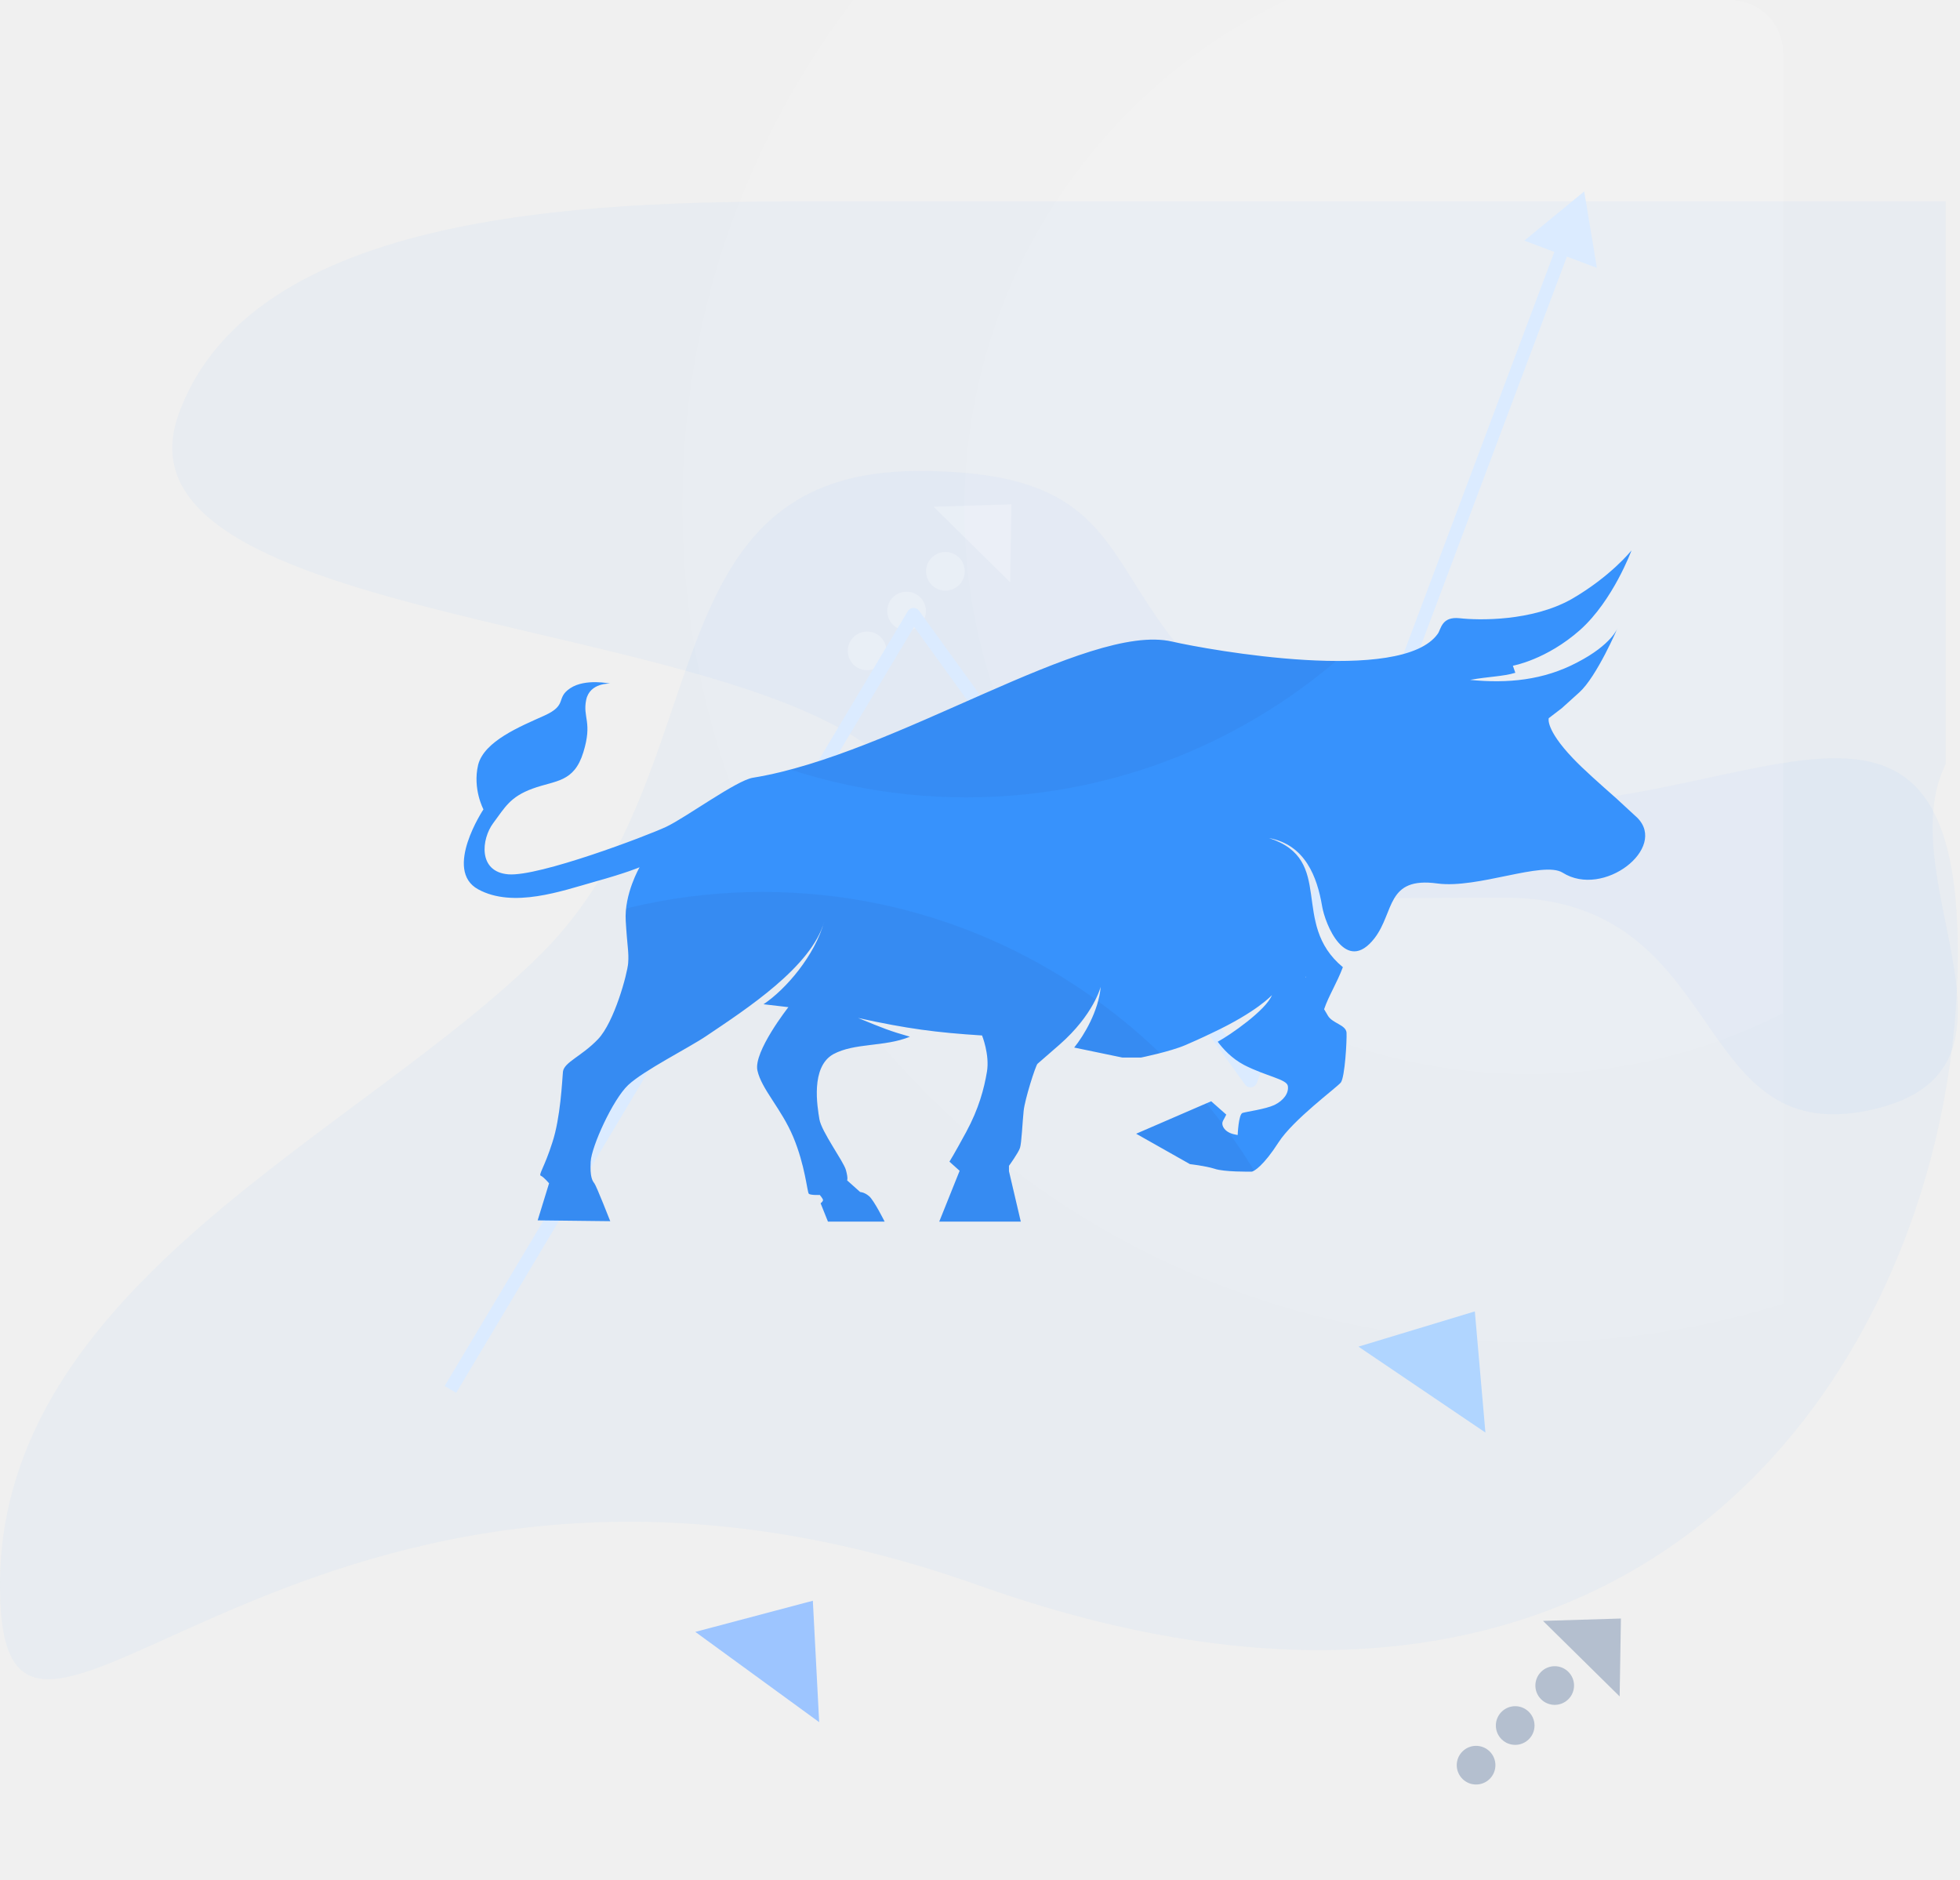
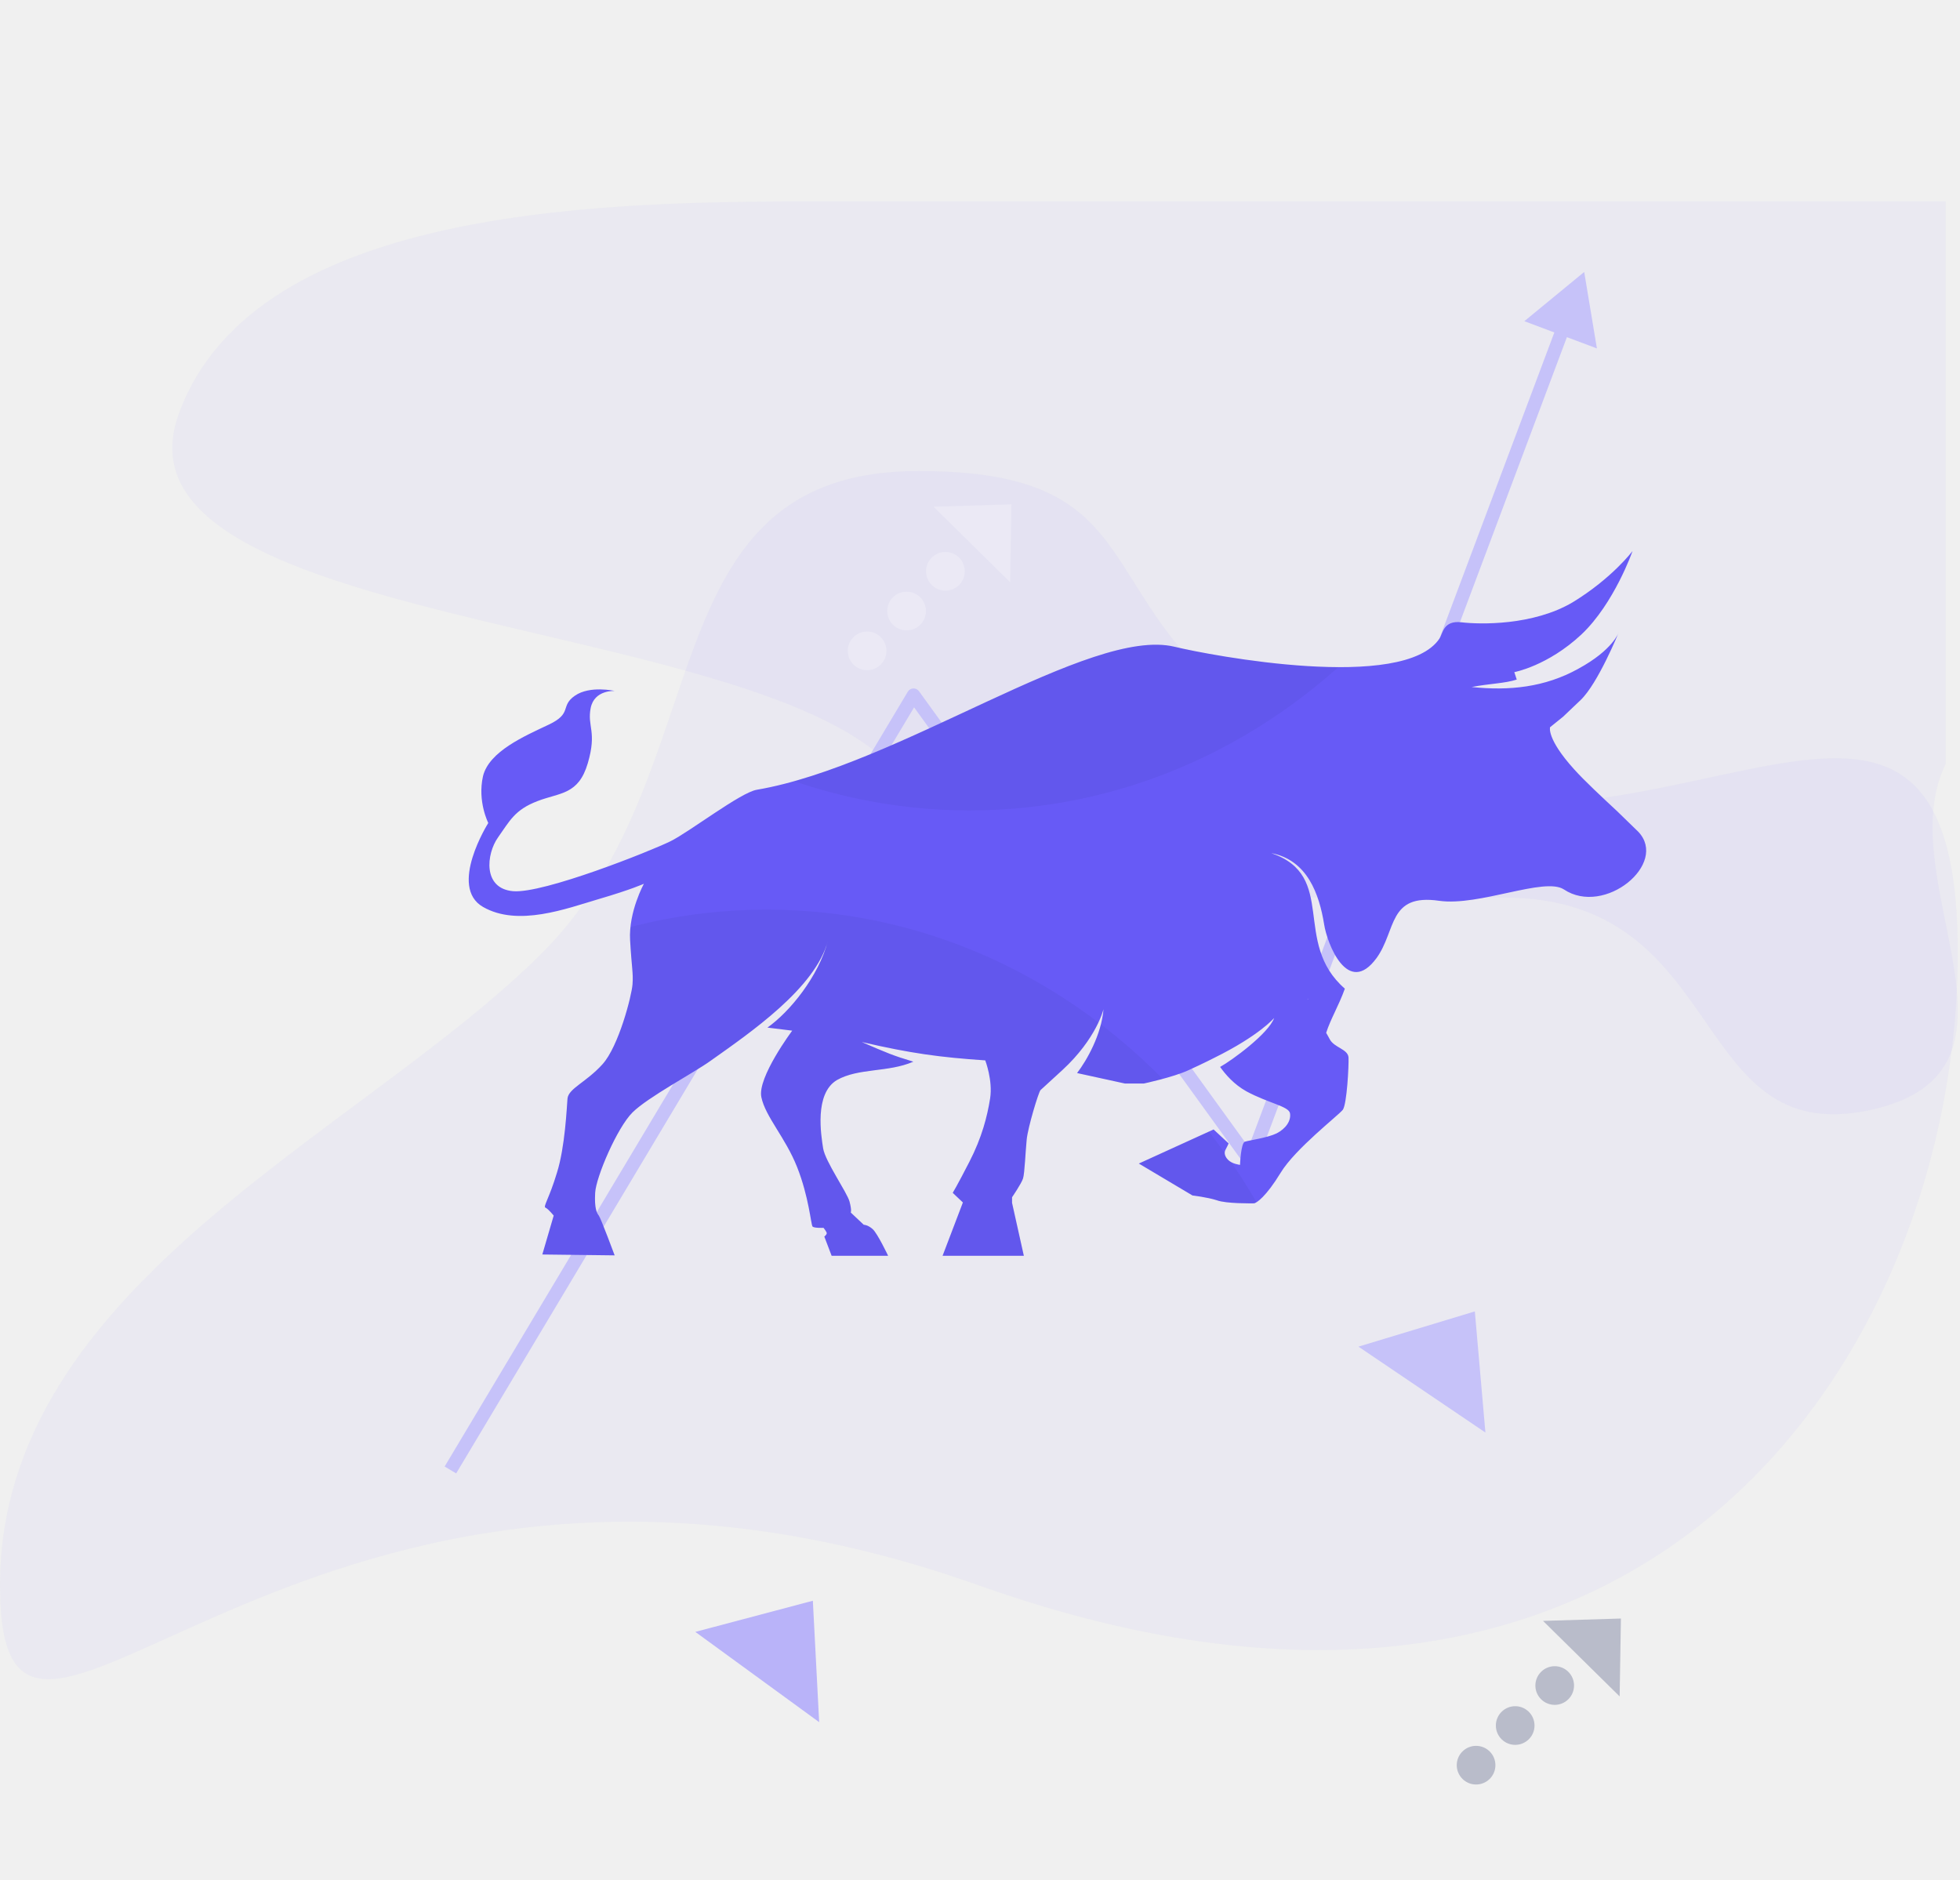
<svg xmlns="http://www.w3.org/2000/svg" width="146" height="140" viewBox="0 0 146 140" fill="none">
-   <path opacity="0.05" d="M61.954 15C46.217 15 19.035 15 13.312 30.847C7.59 46.694 55.17 45.764 66.246 56.917C77.322 68.071 95.18 66.862 112.026 66.862C128.873 66.862 125.68 85.559 139.209 82.709C152.737 79.86 140.639 65.579 144.931 56.917C144.931 48.843 144.931 15 144.931 15C144.931 15 88.421 15 61.954 15Z" fill="#3792FC" />
-   <path opacity="0.05" d="M72.918 118.099C22.436 100.15 3.05176e-05 140.535 3.05176e-05 118.099C3.05176e-05 95.663 26.924 84.445 40.386 70.983C53.847 57.521 47.956 35.084 68.431 35.084C88.906 35.084 78.591 47.661 100.964 57.521C123.337 67.38 145.836 41.815 145.836 70.983C145.836 100.15 123.4 136.048 72.918 118.099Z" fill="#3792FC" />
-   <path opacity="0.06" d="M128.856 4.66855e-05C131.065 2.03833e-05 132.836 1.75 132.836 3.959C132.836 19.639 132.836 77.483 132.836 97.113C126.841 98.988 120.458 100 113.836 100C79.043 100 50.836 72.069 50.836 37.614C50.836 23.488 55.578 10.459 63.57 0.001C83.087 0.001 117.259 0 128.856 4.66855e-05Z" fill="white" />
-   <path opacity="0.06" d="M132.836 75.464C127.131 78.365 120.675 80 113.836 80C90.641 80 71.836 61.186 71.836 37.978C71.836 21.215 81.647 6.744 95.836 7.52541e-08C110.286 1.54169e-05 122.748 3.1189e-05 128.846 3.91629e-05C131.055 4.20517e-05 132.836 1.764 132.836 3.973C132.836 16.304 132.836 54.358 132.836 75.464Z" fill="white" />
+   <path opacity="0.05" d="M61.954 15C46.217 15 19.035 15 13.312 30.847C7.59 46.694 55.17 45.764 66.246 56.918C77.322 68.071 95.18 66.862 112.026 66.862C128.873 66.862 125.68 85.559 139.209 82.709C152.737 79.86 140.639 65.58 144.931 56.918C144.931 48.843 144.931 15 144.931 15C144.931 15 88.421 15 61.954 15Z" fill="#675AF6" />
+   <path opacity="0.05" d="M72.918 118.099C22.436 100.15 3.05176e-05 140.535 3.05176e-05 118.099C3.05176e-05 95.663 26.924 84.445 40.386 70.983C53.847 57.521 47.956 35.084 68.431 35.084C88.906 35.084 78.591 47.661 100.964 57.521C123.337 67.38 145.836 41.815 145.836 70.983C145.836 100.15 123.4 136.048 72.918 118.099Z" fill="#675AF6" />
  <g opacity="0.5">
-     <path opacity="0.5" d="M120.647 126.368L114.94 120.742L120.742 120.566L120.647 126.368Z" fill="#002B6A" />
-     <path opacity="0.5" d="M116.821 124.532C117.387 125.091 117.394 126.002 116.835 126.568C116.277 127.135 115.365 127.141 114.799 126.583C114.233 126.025 114.227 125.113 114.785 124.547C115.343 123.98 116.255 123.974 116.821 124.532Z" fill="#002B6A" />
-     <path opacity="0.5" d="M113.877 127.511C114.443 128.07 114.45 128.981 113.892 129.547C113.333 130.114 112.422 130.12 111.856 129.562C111.289 129.004 111.283 128.092 111.841 127.526C112.399 126.959 113.31 126.953 113.877 127.511Z" fill="#002B6A" />
-     <path opacity="0.5" d="M110.964 130.465C111.53 131.023 111.536 131.935 110.978 132.501C110.42 133.067 109.508 133.074 108.942 132.515C108.376 131.957 108.369 131.045 108.928 130.479C109.486 129.913 110.398 129.907 110.964 130.465Z" fill="#002B6A" />
+     <path opacity="0.5" d="M120.647 126.368L114.94 120.742L120.742 120.566L120.647 126.368Z" fill="#132056" />
+     <path opacity="0.5" d="M116.821 124.532C117.387 125.091 117.393 126.002 116.835 126.569C116.277 127.135 115.365 127.141 114.799 126.583C114.233 126.025 114.227 125.113 114.785 124.547C115.343 123.98 116.255 123.974 116.821 124.532Z" fill="#132056" />
+     <path opacity="0.5" d="M113.877 127.511C114.443 128.07 114.45 128.981 113.892 129.547C113.333 130.114 112.422 130.12 111.856 129.562C111.289 129.004 111.283 128.092 111.841 127.526C112.399 126.959 113.31 126.953 113.877 127.511Z" fill="#132056" />
+     <path opacity="0.5" d="M110.964 130.465C111.53 131.023 111.536 131.935 110.978 132.501C110.42 133.067 109.508 133.074 108.942 132.515C108.376 131.957 108.369 131.045 108.928 130.479C109.486 129.913 110.398 129.907 110.964 130.465Z" fill="#132056" />
  </g>
  <g opacity="0.5">
    <path opacity="0.5" d="M75.247 43.373L69.54 37.746L75.341 37.57L75.247 43.373Z" fill="white" />
    <path opacity="0.5" d="M71.435 41.531C72.001 42.09 72.007 43.001 71.449 43.568C70.891 44.134 69.979 44.14 69.413 43.582C68.847 43.024 68.84 42.112 69.398 41.546C69.957 40.98 70.869 40.973 71.435 41.531Z" fill="white" />
    <path opacity="0.5" d="M68.543 44.491C69.109 45.05 69.116 45.961 68.558 46.527C67.999 47.093 67.088 47.1 66.521 46.542C65.955 45.984 65.949 45.072 66.507 44.505C67.065 43.94 67.977 43.933 68.543 44.491Z" fill="white" />
-     <path opacity="0.5" d="M66.016 48.281C65.904 47.493 65.175 46.946 64.387 47.058C63.6 47.17 63.053 47.899 63.165 48.686C63.277 49.474 64.006 50.021 64.793 49.909C65.58 49.797 66.128 49.068 66.016 48.281Z" fill="white" />
+     <path opacity="0.5" d="M66.016 48.281C65.904 47.493 65.174 46.946 64.387 47.058C63.6 47.17 63.053 47.899 63.165 48.686C63.277 49.474 64.006 50.021 64.793 49.909C65.58 49.797 66.128 49.068 66.016 48.281Z" fill="white" />
  </g>
-   <path d="M51.794 121.561L60.549 119.241L61.02 128.286L51.794 121.561Z" fill="#9DC5FF" />
-   <path d="M101.191 100.312L109.86 97.688L110.648 106.711L101.191 100.312Z" fill="#B0D5FF" />
-   <path d="M68.051 45.782L68.457 45.49C68.358 45.353 68.198 45.276 68.029 45.283C67.862 45.29 67.708 45.382 67.622 45.526L68.051 45.782ZM93.149 80.498L92.744 80.791C92.852 80.94 93.033 81.018 93.215 80.994C93.398 80.969 93.552 80.846 93.617 80.674L93.149 80.498ZM118.007 14.259L113.547 17.926L118.953 19.954L118.007 14.259ZM33.98 103.755L68.48 46.039L67.622 45.526L33.121 103.242L33.98 103.755ZM67.646 46.075L92.744 80.791L93.554 80.205L68.457 45.49L67.646 46.075ZM93.617 80.674L116.894 18.648L115.958 18.296L92.681 80.322L93.617 80.674Z" fill="#DBEBFF" />
-   <path fill-rule="evenodd" clip-rule="evenodd" d="M45.456 50.924C45.456 50.924 43.604 50.52 42.48 51.265C41.357 52.009 42.328 52.505 40.537 53.312C38.745 54.118 36.072 55.204 35.617 56.972C35.192 58.771 36.012 60.291 36.012 60.291C36.012 60.291 33.005 64.819 35.617 66.246C38.229 67.673 41.843 66.37 44.272 65.688C46.732 65.005 47.643 64.602 47.643 64.602C47.643 64.602 46.489 66.587 46.611 68.603C46.732 70.62 46.853 70.899 46.793 71.736C46.732 72.543 45.76 76.141 44.545 77.412C43.331 78.684 42.025 79.118 41.934 79.832C41.873 80.514 41.752 83.275 41.144 85.105C40.567 86.935 40.081 87.524 40.294 87.586C40.506 87.679 40.901 88.144 40.901 88.144L40.051 90.905L45.456 90.967C45.456 90.967 44.424 88.331 44.272 88.144C44.12 87.958 43.938 87.648 43.999 86.532C44.059 85.415 45.639 81.91 46.793 80.824C47.947 79.739 51.348 78.033 52.624 77.164C55.569 75.179 60.459 72.016 61.4 68.635C60.702 71.178 58.546 73.69 56.875 74.807L58.728 75.024C58.728 75.024 56.116 78.343 56.42 79.739C56.724 81.135 58.212 82.592 59.092 84.702C59.973 86.811 60.125 88.765 60.246 88.92C60.368 89.044 61.066 89.013 61.066 89.013C61.066 89.013 61.279 89.261 61.309 89.385C61.309 89.509 61.127 89.633 61.127 89.633L61.674 90.998H65.895C65.895 90.998 65.105 89.416 64.741 89.106C64.376 88.796 64.073 88.796 64.073 88.796L63.101 87.927C63.101 87.927 63.192 87.803 63.01 87.152C62.828 86.501 61.188 84.298 61.036 83.368C60.884 82.437 60.368 79.491 62.069 78.529C63.678 77.661 65.895 78.002 67.778 77.226C66.259 76.792 65.804 76.606 63.921 75.831C67.596 76.637 69.752 76.916 73.153 77.133C73.153 77.133 73.73 78.56 73.518 79.832C73.305 81.103 72.91 82.592 71.969 84.329C71.027 86.066 70.724 86.532 70.724 86.532L71.483 87.214L69.965 90.998H76.038L75.158 87.245V86.842C75.158 86.842 75.856 85.88 75.978 85.508C76.099 85.136 76.16 83.616 76.251 82.748C76.342 81.879 77.132 79.398 77.283 79.243C77.466 79.087 78.923 77.816 78.923 77.816C81.474 75.582 81.991 73.504 81.991 73.504C81.839 75.303 80.746 77.133 80.017 78.033L83.6 78.777H84.997C84.997 78.777 87.153 78.343 88.308 77.847C89.462 77.35 90.281 76.947 90.281 76.947C93.652 75.365 94.746 74.125 94.746 74.125C94.321 75.241 91.587 77.133 90.707 77.599C91.101 78.126 91.739 78.839 92.681 79.336C94.321 80.173 95.839 80.39 95.93 80.886C96.021 81.414 95.626 81.972 94.928 82.313C94.26 82.623 92.863 82.809 92.559 82.903C92.255 82.996 92.195 84.546 92.195 84.546C92.195 84.546 91.587 84.484 91.284 84.174C90.98 83.864 91.041 83.616 91.101 83.492C91.162 83.399 91.344 83.027 91.344 83.027L90.221 82.034L84.633 84.453L88.641 86.718C88.641 86.718 89.765 86.842 90.464 87.059C91.162 87.307 93.075 87.276 93.227 87.276C93.409 87.276 94.138 86.811 95.232 85.105C96.325 83.399 99.544 81.041 99.878 80.638C100.182 80.235 100.334 77.505 100.303 76.916C100.243 76.327 99.24 76.234 98.906 75.644C98.846 75.551 98.754 75.365 98.633 75.179C98.967 74.187 99.574 73.256 100.03 72.046C96.052 68.759 99.514 64.044 94.533 62.431C97.236 62.927 98.117 65.347 98.481 67.487C98.694 68.821 100.243 72.667 102.399 69.875C103.887 67.921 103.249 65.285 107.076 65.812C110.082 66.215 114.941 64.106 116.399 65.005C119.436 66.929 124.234 63.175 121.957 60.911C121.562 60.539 120.985 60.012 120.377 59.453C119.254 58.461 117.917 57.282 117.158 56.476C115.093 54.304 115.366 53.498 115.366 53.498L116.338 52.754C116.338 52.754 116.338 52.754 117.644 51.575C118.95 50.396 120.499 46.767 120.499 46.767C120.499 46.767 120.074 48.008 117.492 49.342C114.972 50.675 112.299 50.924 109.505 50.645C110.872 50.396 111.965 50.396 112.876 50.117L112.694 49.59C112.694 49.59 115.184 49.156 117.705 46.922C120.165 44.72 121.531 40.998 121.531 40.998C121.531 40.998 120.013 42.921 117.067 44.627C114.091 46.302 110.113 46.209 108.746 46.054C107.379 45.899 107.349 46.86 107.106 47.202C104.434 51.017 90.008 48.411 87.305 47.791C80.989 46.333 66.654 56.228 56.086 57.934C54.871 58.12 51.075 60.911 49.617 61.594C48.159 62.276 40.142 65.316 37.864 65.13C35.587 64.944 35.86 62.493 36.74 61.315C37.621 60.136 37.986 59.36 39.686 58.74C41.387 58.12 42.754 58.306 43.452 56.041C44.151 53.777 43.391 53.467 43.665 52.133C43.938 50.831 45.456 50.924 45.456 50.924ZM97.266 72.822L97.236 72.76H97.266V72.822Z" fill="#3792FC" />
-   <g opacity="0.05">
-     <mask id="mask0" mask-type="alpha" maskUnits="userSpaceOnUse" x="34" y="40" width="89" height="51">
-       <path fill-rule="evenodd" clip-rule="evenodd" d="M45.456 50.924C45.456 50.924 43.604 50.52 42.48 51.265C41.357 52.009 42.328 52.505 40.537 53.312C38.745 54.118 36.072 55.204 35.617 56.972C35.192 58.771 36.012 60.291 36.012 60.291C36.012 60.291 33.005 64.819 35.617 66.246C38.229 67.673 41.843 66.37 44.272 65.688C46.732 65.005 47.643 64.602 47.643 64.602C47.643 64.602 46.489 66.587 46.611 68.603C46.732 70.62 46.853 70.899 46.793 71.736C46.732 72.543 45.76 76.141 44.545 77.412C43.331 78.684 42.025 79.118 41.934 79.832C41.873 80.514 41.752 83.275 41.144 85.105C40.567 86.935 40.081 87.524 40.294 87.586C40.506 87.679 40.901 88.144 40.901 88.144L40.051 90.905L45.456 90.967C45.456 90.967 44.424 88.331 44.272 88.144C44.12 87.958 43.938 87.648 43.999 86.532C44.059 85.415 45.639 81.91 46.793 80.824C47.947 79.739 51.348 78.033 52.624 77.164C55.569 75.179 60.459 72.016 61.4 68.635C60.702 71.178 58.546 73.69 56.875 74.807L58.728 75.024C58.728 75.024 56.116 78.343 56.42 79.739C56.724 81.135 58.212 82.592 59.092 84.702C59.973 86.811 60.125 88.765 60.246 88.92C60.368 89.044 61.066 89.013 61.066 89.013C61.066 89.013 61.279 89.261 61.309 89.385C61.309 89.509 61.127 89.633 61.127 89.633L61.674 90.998H65.895C65.895 90.998 65.105 89.416 64.741 89.106C64.376 88.796 64.073 88.796 64.073 88.796L63.101 87.927C63.101 87.927 63.192 87.803 63.01 87.152C62.828 86.501 61.188 84.298 61.036 83.368C60.884 82.437 60.368 79.491 62.069 78.529C63.678 77.661 65.895 78.002 67.778 77.226C66.259 76.792 65.804 76.606 63.921 75.831C67.596 76.637 69.752 76.916 73.153 77.133C73.153 77.133 73.73 78.56 73.518 79.832C73.305 81.103 72.91 82.592 71.969 84.329C71.027 86.066 70.724 86.532 70.724 86.532L71.483 87.214L69.965 90.998H76.038L75.158 87.245V86.842C75.158 86.842 75.856 85.88 75.978 85.508C76.099 85.136 76.16 83.616 76.251 82.748C76.342 81.879 77.132 79.398 77.283 79.243C77.466 79.087 78.923 77.816 78.923 77.816C81.474 75.582 81.991 73.504 81.991 73.504C81.839 75.303 80.746 77.133 80.017 78.033L83.6 78.777H84.997C84.997 78.777 87.153 78.343 88.308 77.847C89.462 77.35 90.281 76.947 90.281 76.947C93.652 75.365 94.746 74.125 94.746 74.125C94.321 75.241 91.587 77.133 90.707 77.599C91.101 78.126 91.739 78.839 92.681 79.336C94.321 80.173 95.839 80.39 95.93 80.886C96.021 81.414 95.626 81.972 94.928 82.313C94.26 82.623 92.863 82.809 92.559 82.903C92.255 82.996 92.195 84.546 92.195 84.546C92.195 84.546 91.587 84.484 91.284 84.174C90.98 83.864 91.041 83.616 91.101 83.492C91.162 83.399 91.344 83.027 91.344 83.027L90.221 82.034L84.633 84.453L88.641 86.718C88.641 86.718 89.765 86.842 90.464 87.059C91.162 87.307 93.075 87.276 93.227 87.276C93.409 87.276 94.138 86.811 95.232 85.105C96.325 83.399 99.544 81.041 99.878 80.638C100.182 80.235 100.334 77.505 100.303 76.916C100.243 76.327 99.24 76.234 98.906 75.644C98.846 75.551 98.754 75.365 98.633 75.179C98.967 74.187 99.574 73.256 100.03 72.046C96.052 68.759 99.514 64.044 94.533 62.431C97.236 62.927 98.117 65.347 98.481 67.487C98.694 68.821 100.243 72.667 102.399 69.875C103.887 67.921 103.249 65.285 107.076 65.812C110.082 66.215 114.941 64.106 116.399 65.005C119.436 66.929 124.234 63.175 121.957 60.911C121.562 60.539 120.985 60.012 120.377 59.453C119.254 58.461 117.917 57.282 117.158 56.476C115.093 54.304 115.366 53.498 115.366 53.498L116.338 52.754C116.338 52.754 116.338 52.754 117.644 51.575C118.95 50.396 120.499 46.767 120.499 46.767C120.499 46.767 120.074 48.008 117.492 49.342C114.972 50.675 112.299 50.924 109.505 50.645C110.872 50.396 111.965 50.396 112.876 50.117L112.694 49.59C112.694 49.59 115.184 49.156 117.705 46.922C120.165 44.72 121.531 40.998 121.531 40.998C121.531 40.998 120.013 42.921 117.067 44.627C114.091 46.302 110.113 46.209 108.746 46.054C107.379 45.899 107.349 46.86 107.106 47.202C104.434 51.017 90.008 48.411 87.305 47.791C80.989 46.333 66.654 56.228 56.086 57.934C54.871 58.12 51.075 60.911 49.617 61.594C48.159 62.276 40.142 65.316 37.864 65.13C35.587 64.944 35.86 62.493 36.74 61.315C37.621 60.136 37.986 59.36 39.686 58.74C41.387 58.12 42.754 58.306 43.452 56.041C44.151 53.777 43.391 53.467 43.665 52.133C43.938 50.831 45.456 50.924 45.456 50.924ZM97.266 72.822L97.236 72.76H97.266V72.822Z" fill="#24154C" />
+   <path d="M51.794 121.561L60.549 119.241L61.02 128.286L51.794 121.561Z" fill="#B9B3F9" />
+   <path d="M101.191 100.312L109.86 97.688L110.648 106.711L101.191 100.312Z" fill="#C6C2F9" />
+   <path d="M68.051 51.782L68.456 51.49C68.358 51.353 68.198 51.276 68.029 51.283C67.861 51.29 67.708 51.382 67.622 51.526L68.051 51.782ZM93.149 86.498L92.744 86.791C92.852 86.94 93.033 87.018 93.215 86.994C93.398 86.969 93.552 86.846 93.617 86.674L93.149 86.498ZM118.007 20.259L113.547 23.926L118.953 25.954L118.007 20.259ZM33.98 109.755L68.48 52.039L67.622 51.526L33.121 109.242L33.98 109.755ZM67.646 52.075L92.744 86.791L93.554 86.205L68.456 51.49L67.646 52.075ZM93.617 86.674L116.894 24.648L115.958 24.296L92.681 86.322L93.617 86.674Z" fill="#C6C2F9" />
+   <g clip-path="url(#clip0)">
+     <path fill-rule="evenodd" clip-rule="evenodd" d="M45.785 51.469C45.785 51.469 43.939 51.045 42.819 51.827C41.699 52.608 42.668 53.13 40.882 53.976C39.096 54.823 36.432 55.963 35.978 57.819C35.555 59.708 36.372 61.304 36.372 61.304C36.372 61.304 33.375 66.059 35.978 67.557C38.582 69.055 42.184 67.687 44.605 66.971C47.057 66.254 47.965 65.831 47.965 65.831C47.965 65.831 46.815 67.915 46.936 70.032C47.057 72.149 47.178 72.442 47.117 73.322C47.057 74.168 46.088 77.946 44.877 79.281C43.667 80.617 42.365 81.073 42.274 81.822C42.214 82.538 42.093 85.437 41.487 87.358C40.912 89.28 40.428 89.898 40.64 89.963C40.852 90.061 41.245 90.55 41.245 90.55L40.398 93.448L45.785 93.513C45.785 93.513 44.756 90.745 44.605 90.55C44.454 90.354 44.272 90.029 44.333 88.856C44.393 87.684 45.967 84.004 47.117 82.864C48.267 81.724 51.658 79.933 52.929 79.021C55.865 76.936 60.738 73.615 61.676 70.065C60.98 72.735 58.831 75.373 57.166 76.546L59.013 76.774C59.013 76.774 56.41 80.258 56.712 81.724C57.015 83.189 58.498 84.72 59.376 86.935C60.254 89.149 60.405 91.201 60.526 91.364C60.647 91.494 61.344 91.462 61.344 91.462C61.344 91.462 61.556 91.722 61.586 91.852C61.586 91.983 61.404 92.113 61.404 92.113L61.949 93.546H66.156C66.156 93.546 65.369 91.885 65.006 91.559C64.643 91.234 64.34 91.234 64.34 91.234L63.372 90.322C63.372 90.322 63.462 90.192 63.281 89.507C63.099 88.824 61.465 86.511 61.313 85.534C61.162 84.557 60.647 81.463 62.343 80.454C63.947 79.542 66.156 79.9 68.033 79.086C66.519 78.63 66.066 78.435 64.189 77.62C67.851 78.467 70 78.76 73.391 78.988C73.391 78.988 73.966 80.486 73.754 81.822C73.542 83.157 73.148 84.72 72.21 86.544C71.272 88.368 70.969 88.856 70.969 88.856L71.726 89.573L70.212 93.546H76.266L75.388 89.605V89.182C75.388 89.182 76.084 88.172 76.206 87.781C76.327 87.391 76.387 85.795 76.478 84.883C76.569 83.971 77.356 81.366 77.507 81.203C77.689 81.04 79.142 79.705 79.142 79.705C81.684 77.36 82.199 75.178 82.199 75.178C82.047 77.067 80.958 78.988 80.231 79.933L83.803 80.714H85.195C85.195 80.714 87.344 80.258 88.495 79.737C89.645 79.216 90.462 78.793 90.462 78.793C93.822 77.132 94.912 75.829 94.912 75.829C94.488 77.002 91.764 78.988 90.886 79.477C91.279 80.03 91.915 80.779 92.853 81.3C94.488 82.18 96.001 82.408 96.092 82.929C96.183 83.483 95.789 84.069 95.093 84.427C94.427 84.753 93.035 84.948 92.732 85.046C92.43 85.144 92.369 86.772 92.369 86.772C92.369 86.772 91.764 86.707 91.461 86.381C91.158 86.055 91.219 85.795 91.279 85.665C91.34 85.567 91.521 85.176 91.521 85.176L90.401 84.134L84.832 86.674L88.828 89.052C88.828 89.052 89.948 89.182 90.644 89.41C91.34 89.67 93.247 89.638 93.398 89.638C93.58 89.638 94.306 89.149 95.396 87.358C96.486 85.567 99.694 83.092 100.027 82.668C100.33 82.245 100.481 79.379 100.451 78.76C100.39 78.141 99.391 78.044 99.058 77.425C98.998 77.327 98.907 77.132 98.786 76.936C99.119 75.894 99.724 74.917 100.178 73.647C96.213 70.195 99.664 65.245 94.7 63.551C97.394 64.072 98.271 66.613 98.635 68.86C98.847 70.26 100.39 74.299 102.539 71.367C104.022 69.316 103.387 66.547 107.201 67.101C110.197 67.525 115.04 65.31 116.493 66.254C119.52 68.273 124.302 64.333 122.032 61.955C121.639 61.565 121.064 61.011 120.458 60.425C119.338 59.383 118.007 58.145 117.25 57.298C115.192 55.019 115.464 54.172 115.464 54.172L116.433 53.39C116.433 53.39 116.433 53.39 117.734 52.153C119.036 50.915 120.579 47.105 120.579 47.105C120.579 47.105 120.156 48.407 117.583 49.808C115.07 51.208 112.407 51.469 109.622 51.176C110.984 50.915 112.074 50.915 112.982 50.622L112.8 50.068C112.8 50.068 115.282 49.612 117.795 47.267C120.246 44.955 121.608 41.047 121.608 41.047C121.608 41.047 120.095 43.066 117.159 44.858C114.193 46.616 110.227 46.518 108.865 46.356C107.503 46.193 107.473 47.202 107.231 47.561C104.567 51.566 90.19 48.831 87.496 48.179C81.2 46.649 66.913 57.038 56.38 58.829C55.169 59.024 51.385 61.955 49.932 62.672C48.479 63.388 40.489 66.58 38.218 66.385C35.948 66.189 36.221 63.616 37.098 62.379C37.976 61.141 38.339 60.327 40.035 59.676C41.73 59.024 43.092 59.22 43.788 56.842C44.484 54.465 43.727 54.139 44 52.739C44.272 51.371 45.785 51.469 45.785 51.469ZM97.424 74.461L97.394 74.396H97.424V74.461Z" fill="#675AF6" />
+     <mask id="mask0" mask-type="alpha" maskUnits="userSpaceOnUse" x="34" y="41" width="89" height="53">
+       <path fill-rule="evenodd" clip-rule="evenodd" d="M45.785 51.469C45.785 51.469 43.939 51.045 42.819 51.827C41.699 52.608 42.668 53.13 40.882 53.976C39.096 54.823 36.432 55.963 35.978 57.819C35.555 59.708 36.372 61.304 36.372 61.304C36.372 61.304 33.375 66.059 35.978 67.557C38.582 69.055 42.184 67.687 44.605 66.971C47.057 66.254 47.965 65.831 47.965 65.831C47.965 65.831 46.815 67.915 46.936 70.032C47.057 72.149 47.178 72.442 47.117 73.322C47.057 74.168 46.088 77.946 44.877 79.281C43.667 80.617 42.365 81.073 42.274 81.822C42.214 82.538 42.093 85.437 41.487 87.358C40.912 89.28 40.428 89.898 40.64 89.963C40.852 90.061 41.245 90.55 41.245 90.55L40.398 93.448L45.785 93.513C45.785 93.513 44.756 90.745 44.605 90.55C44.454 90.354 44.272 90.029 44.333 88.856C44.393 87.684 45.967 84.004 47.117 82.864C48.267 81.724 51.658 79.933 52.929 79.021C55.865 76.936 60.738 73.615 61.676 70.065C60.98 72.735 58.831 75.373 57.166 76.546L59.013 76.774C59.013 76.774 56.41 80.258 56.712 81.724C57.015 83.189 58.498 84.72 59.376 86.935C60.254 89.149 60.405 91.201 60.526 91.364C60.647 91.494 61.344 91.462 61.344 91.462C61.344 91.462 61.556 91.722 61.586 91.852C61.586 91.983 61.404 92.113 61.404 92.113L61.949 93.546H66.156C66.156 93.546 65.369 91.885 65.006 91.559C64.643 91.234 64.34 91.234 64.34 91.234L63.372 90.322C63.372 90.322 63.462 90.192 63.281 89.507C63.099 88.824 61.465 86.511 61.313 85.534C61.162 84.557 60.647 81.463 62.343 80.454C63.947 79.542 66.156 79.9 68.033 79.086C66.519 78.63 66.066 78.435 64.189 77.62C67.851 78.467 70 78.76 73.391 78.988C73.391 78.988 73.966 80.486 73.754 81.822C73.542 83.157 73.148 84.72 72.21 86.544C71.272 88.368 70.969 88.856 70.969 88.856L71.726 89.573L70.212 93.546H76.266L75.388 89.605V89.182C75.388 89.182 76.084 88.172 76.206 87.781C76.327 87.391 76.387 85.795 76.478 84.883C76.569 83.971 77.356 81.366 77.507 81.203C77.689 81.04 79.142 79.705 79.142 79.705C81.684 77.36 82.199 75.178 82.199 75.178C82.047 77.067 80.958 78.988 80.231 79.933L83.803 80.714H85.195C85.195 80.714 87.344 80.258 88.495 79.737C89.645 79.216 90.462 78.793 90.462 78.793C93.822 77.132 94.912 75.829 94.912 75.829C94.488 77.002 91.764 78.988 90.886 79.477C91.279 80.03 91.915 80.779 92.853 81.3C94.488 82.18 96.001 82.408 96.092 82.929C96.183 83.483 95.789 84.069 95.093 84.427C94.427 84.753 93.035 84.948 92.732 85.046C92.43 85.144 92.369 86.772 92.369 86.772C92.369 86.772 91.764 86.707 91.461 86.381C91.158 86.055 91.219 85.795 91.279 85.665C91.34 85.567 91.521 85.176 91.521 85.176L90.401 84.134L84.832 86.674L88.828 89.052C88.828 89.052 89.948 89.182 90.644 89.41C91.34 89.67 93.247 89.638 93.398 89.638C93.58 89.638 94.306 89.149 95.396 87.358C96.486 85.567 99.694 83.092 100.027 82.668C100.33 82.245 100.481 79.379 100.451 78.76C100.39 78.141 99.391 78.044 99.058 77.425C98.998 77.327 98.907 77.132 98.786 76.936C99.119 75.894 99.724 74.917 100.178 73.647C96.213 70.195 99.664 65.245 94.7 63.551C97.394 64.072 98.271 66.613 98.635 68.86C98.847 70.26 100.39 74.299 102.539 71.367C104.022 69.316 103.387 66.547 107.201 67.101C110.197 67.525 115.04 65.31 116.493 66.254C119.52 68.273 124.302 64.333 122.032 61.955C121.639 61.565 121.064 61.011 120.458 60.425C119.338 59.383 118.007 58.145 117.25 57.298C115.192 55.019 115.464 54.172 115.464 54.172L116.433 53.39C116.433 53.39 116.433 53.39 117.734 52.153C119.036 50.915 120.579 47.105 120.579 47.105C120.579 47.105 120.156 48.407 117.583 49.808C115.07 51.208 112.407 51.469 109.622 51.176C110.984 50.915 112.074 50.915 112.982 50.622L112.8 50.068C112.8 50.068 115.282 49.612 117.795 47.267C120.246 44.955 121.608 41.047 121.608 41.047C121.608 41.047 120.095 43.066 117.159 44.858C114.193 46.616 110.227 46.518 108.865 46.356C107.503 46.193 107.473 47.202 107.231 47.561C104.567 51.566 90.19 48.831 87.496 48.179C81.2 46.649 66.913 57.038 56.38 58.829C55.169 59.024 51.385 61.955 49.932 62.672C48.479 63.388 40.489 66.58 38.218 66.385C35.948 66.189 36.221 63.616 37.098 62.379C37.976 61.141 38.339 60.327 40.035 59.676C41.73 59.024 43.092 59.22 43.788 56.842C44.484 54.465 43.727 54.139 44 52.739C44.272 51.371 45.785 51.469 45.785 51.469ZM97.424 74.461L97.394 74.396H97.424V74.461Z" fill="#675AF6" />
    </mask>
    <g mask="url(#mask0)">
-       <ellipse cx="71.983" cy="15.352" rx="43.124" ry="44.045" fill="#24154C" />
+       <path opacity="0.06" d="M115.206 14.12C115.206 39.661 95.962 60.366 72.224 60.366C48.486 60.366 29.243 39.661 29.243 14.12C29.243 -11.421 48.486 -32.126 72.224 -32.126C95.962 -32.126 115.206 -11.421 115.206 14.12Z" fill="#132056" />
+       <path opacity="0.06" d="M100.088 114.007C100.088 139.548 80.844 160.253 57.106 160.253C33.368 160.253 14.125 139.548 14.125 114.007C14.125 88.466 33.368 67.761 57.106 67.761C80.844 67.761 100.088 88.466 100.088 114.007Z" fill="#132056" />
    </g>
  </g>
-   <g opacity="0.06">
-     <mask id="mask1" mask-type="alpha" maskUnits="userSpaceOnUse" x="34" y="40" width="89" height="51">
-       <path fill-rule="evenodd" clip-rule="evenodd" d="M45.456 50.924C45.456 50.924 43.604 50.52 42.48 51.265C41.357 52.009 42.328 52.505 40.537 53.312C38.745 54.118 36.072 55.204 35.617 56.972C35.192 58.771 36.012 60.291 36.012 60.291C36.012 60.291 33.005 64.819 35.617 66.246C38.229 67.673 41.843 66.37 44.272 65.688C46.732 65.005 47.643 64.602 47.643 64.602C47.643 64.602 46.489 66.587 46.611 68.603C46.732 70.62 46.853 70.899 46.793 71.736C46.732 72.543 45.76 76.141 44.545 77.412C43.331 78.684 42.025 79.118 41.934 79.832C41.873 80.514 41.752 83.275 41.144 85.105C40.567 86.935 40.081 87.524 40.294 87.586C40.506 87.679 40.901 88.144 40.901 88.144L40.051 90.905L45.456 90.967C45.456 90.967 44.424 88.331 44.272 88.144C44.12 87.958 43.938 87.648 43.999 86.532C44.059 85.415 45.639 81.91 46.793 80.824C47.947 79.739 51.348 78.033 52.624 77.164C55.569 75.179 60.459 72.016 61.4 68.635C60.702 71.178 58.546 73.69 56.875 74.807L58.728 75.024C58.728 75.024 56.116 78.343 56.42 79.739C56.724 81.135 58.212 82.592 59.092 84.702C59.973 86.811 60.125 88.765 60.246 88.92C60.368 89.044 61.066 89.013 61.066 89.013C61.066 89.013 61.279 89.261 61.309 89.385C61.309 89.509 61.127 89.633 61.127 89.633L61.674 90.998H65.895C65.895 90.998 65.105 89.416 64.741 89.106C64.376 88.796 64.073 88.796 64.073 88.796L63.101 87.927C63.101 87.927 63.192 87.803 63.01 87.152C62.828 86.501 61.188 84.298 61.036 83.368C60.884 82.437 60.368 79.491 62.069 78.529C63.678 77.661 65.895 78.002 67.778 77.226C66.259 76.792 65.804 76.606 63.921 75.831C67.596 76.637 69.752 76.916 73.153 77.133C73.153 77.133 73.73 78.56 73.518 79.832C73.305 81.103 72.91 82.592 71.969 84.329C71.027 86.066 70.724 86.532 70.724 86.532L71.483 87.214L69.965 90.998H76.038L75.158 87.245V86.842C75.158 86.842 75.856 85.88 75.978 85.508C76.099 85.136 76.16 83.616 76.251 82.748C76.342 81.879 77.132 79.398 77.283 79.243C77.466 79.087 78.923 77.816 78.923 77.816C81.474 75.582 81.991 73.504 81.991 73.504C81.839 75.303 80.746 77.133 80.017 78.033L83.6 78.777H84.997C84.997 78.777 87.153 78.343 88.308 77.847C89.462 77.35 90.281 76.947 90.281 76.947C93.652 75.365 94.746 74.125 94.746 74.125C94.321 75.241 91.587 77.133 90.707 77.599C91.101 78.126 91.739 78.839 92.681 79.336C94.321 80.173 95.839 80.39 95.93 80.886C96.021 81.414 95.626 81.972 94.928 82.313C94.26 82.623 92.863 82.809 92.559 82.903C92.255 82.996 92.195 84.546 92.195 84.546C92.195 84.546 91.587 84.484 91.284 84.174C90.98 83.864 91.041 83.616 91.101 83.492C91.162 83.399 91.344 83.027 91.344 83.027L90.221 82.034L84.633 84.453L88.641 86.718C88.641 86.718 89.765 86.842 90.464 87.059C91.162 87.307 93.075 87.276 93.227 87.276C93.409 87.276 94.138 86.811 95.232 85.105C96.325 83.399 99.544 81.041 99.878 80.638C100.182 80.235 100.334 77.505 100.303 76.916C100.243 76.327 99.24 76.234 98.906 75.644C98.846 75.551 98.754 75.365 98.633 75.179C98.967 74.187 99.574 73.256 100.03 72.046C96.052 68.759 99.514 64.044 94.533 62.431C97.236 62.927 98.117 65.347 98.481 67.487C98.694 68.821 100.243 72.667 102.399 69.875C103.887 67.921 103.249 65.285 107.076 65.812C110.082 66.215 114.941 64.106 116.399 65.005C119.436 66.929 124.234 63.175 121.957 60.911C121.562 60.539 120.985 60.012 120.377 59.453C119.254 58.461 117.917 57.282 117.158 56.476C115.093 54.304 115.366 53.498 115.366 53.498L116.338 52.754C116.338 52.754 116.338 52.754 117.644 51.575C118.95 50.396 120.499 46.767 120.499 46.767C120.499 46.767 120.074 48.008 117.492 49.342C114.972 50.675 112.299 50.924 109.505 50.645C110.872 50.396 111.965 50.396 112.876 50.117L112.694 49.59C112.694 49.59 115.184 49.156 117.705 46.922C120.165 44.72 121.531 40.998 121.531 40.998C121.531 40.998 120.013 42.921 117.067 44.627C114.091 46.302 110.113 46.209 108.746 46.054C107.379 45.899 107.349 46.86 107.106 47.202C104.434 51.017 90.008 48.411 87.305 47.791C80.989 46.333 66.654 56.228 56.086 57.934C54.871 58.12 51.075 60.911 49.617 61.594C48.159 62.276 40.142 65.316 37.864 65.13C35.587 64.944 35.86 62.493 36.74 61.315C37.621 60.136 37.986 59.36 39.686 58.74C41.387 58.12 42.754 58.306 43.452 56.041C44.151 53.777 43.391 53.467 43.665 52.133C43.938 50.831 45.456 50.924 45.456 50.924ZM97.266 72.822L97.236 72.76H97.266V72.822Z" fill="#24154C" />
-     </mask>
-     <g mask="url(#mask1)">
-       <ellipse opacity="0.9" cx="56.815" cy="110.485" rx="43.124" ry="44.045" fill="#24154C" />
-     </g>
-   </g>
+   <defs>
+     <clipPath id="clip0">
+       <rect width="87.709" height="52.499" fill="white" transform="translate(34.9154 41.0471)" />
+     </clipPath>
+   </defs>
</svg>
